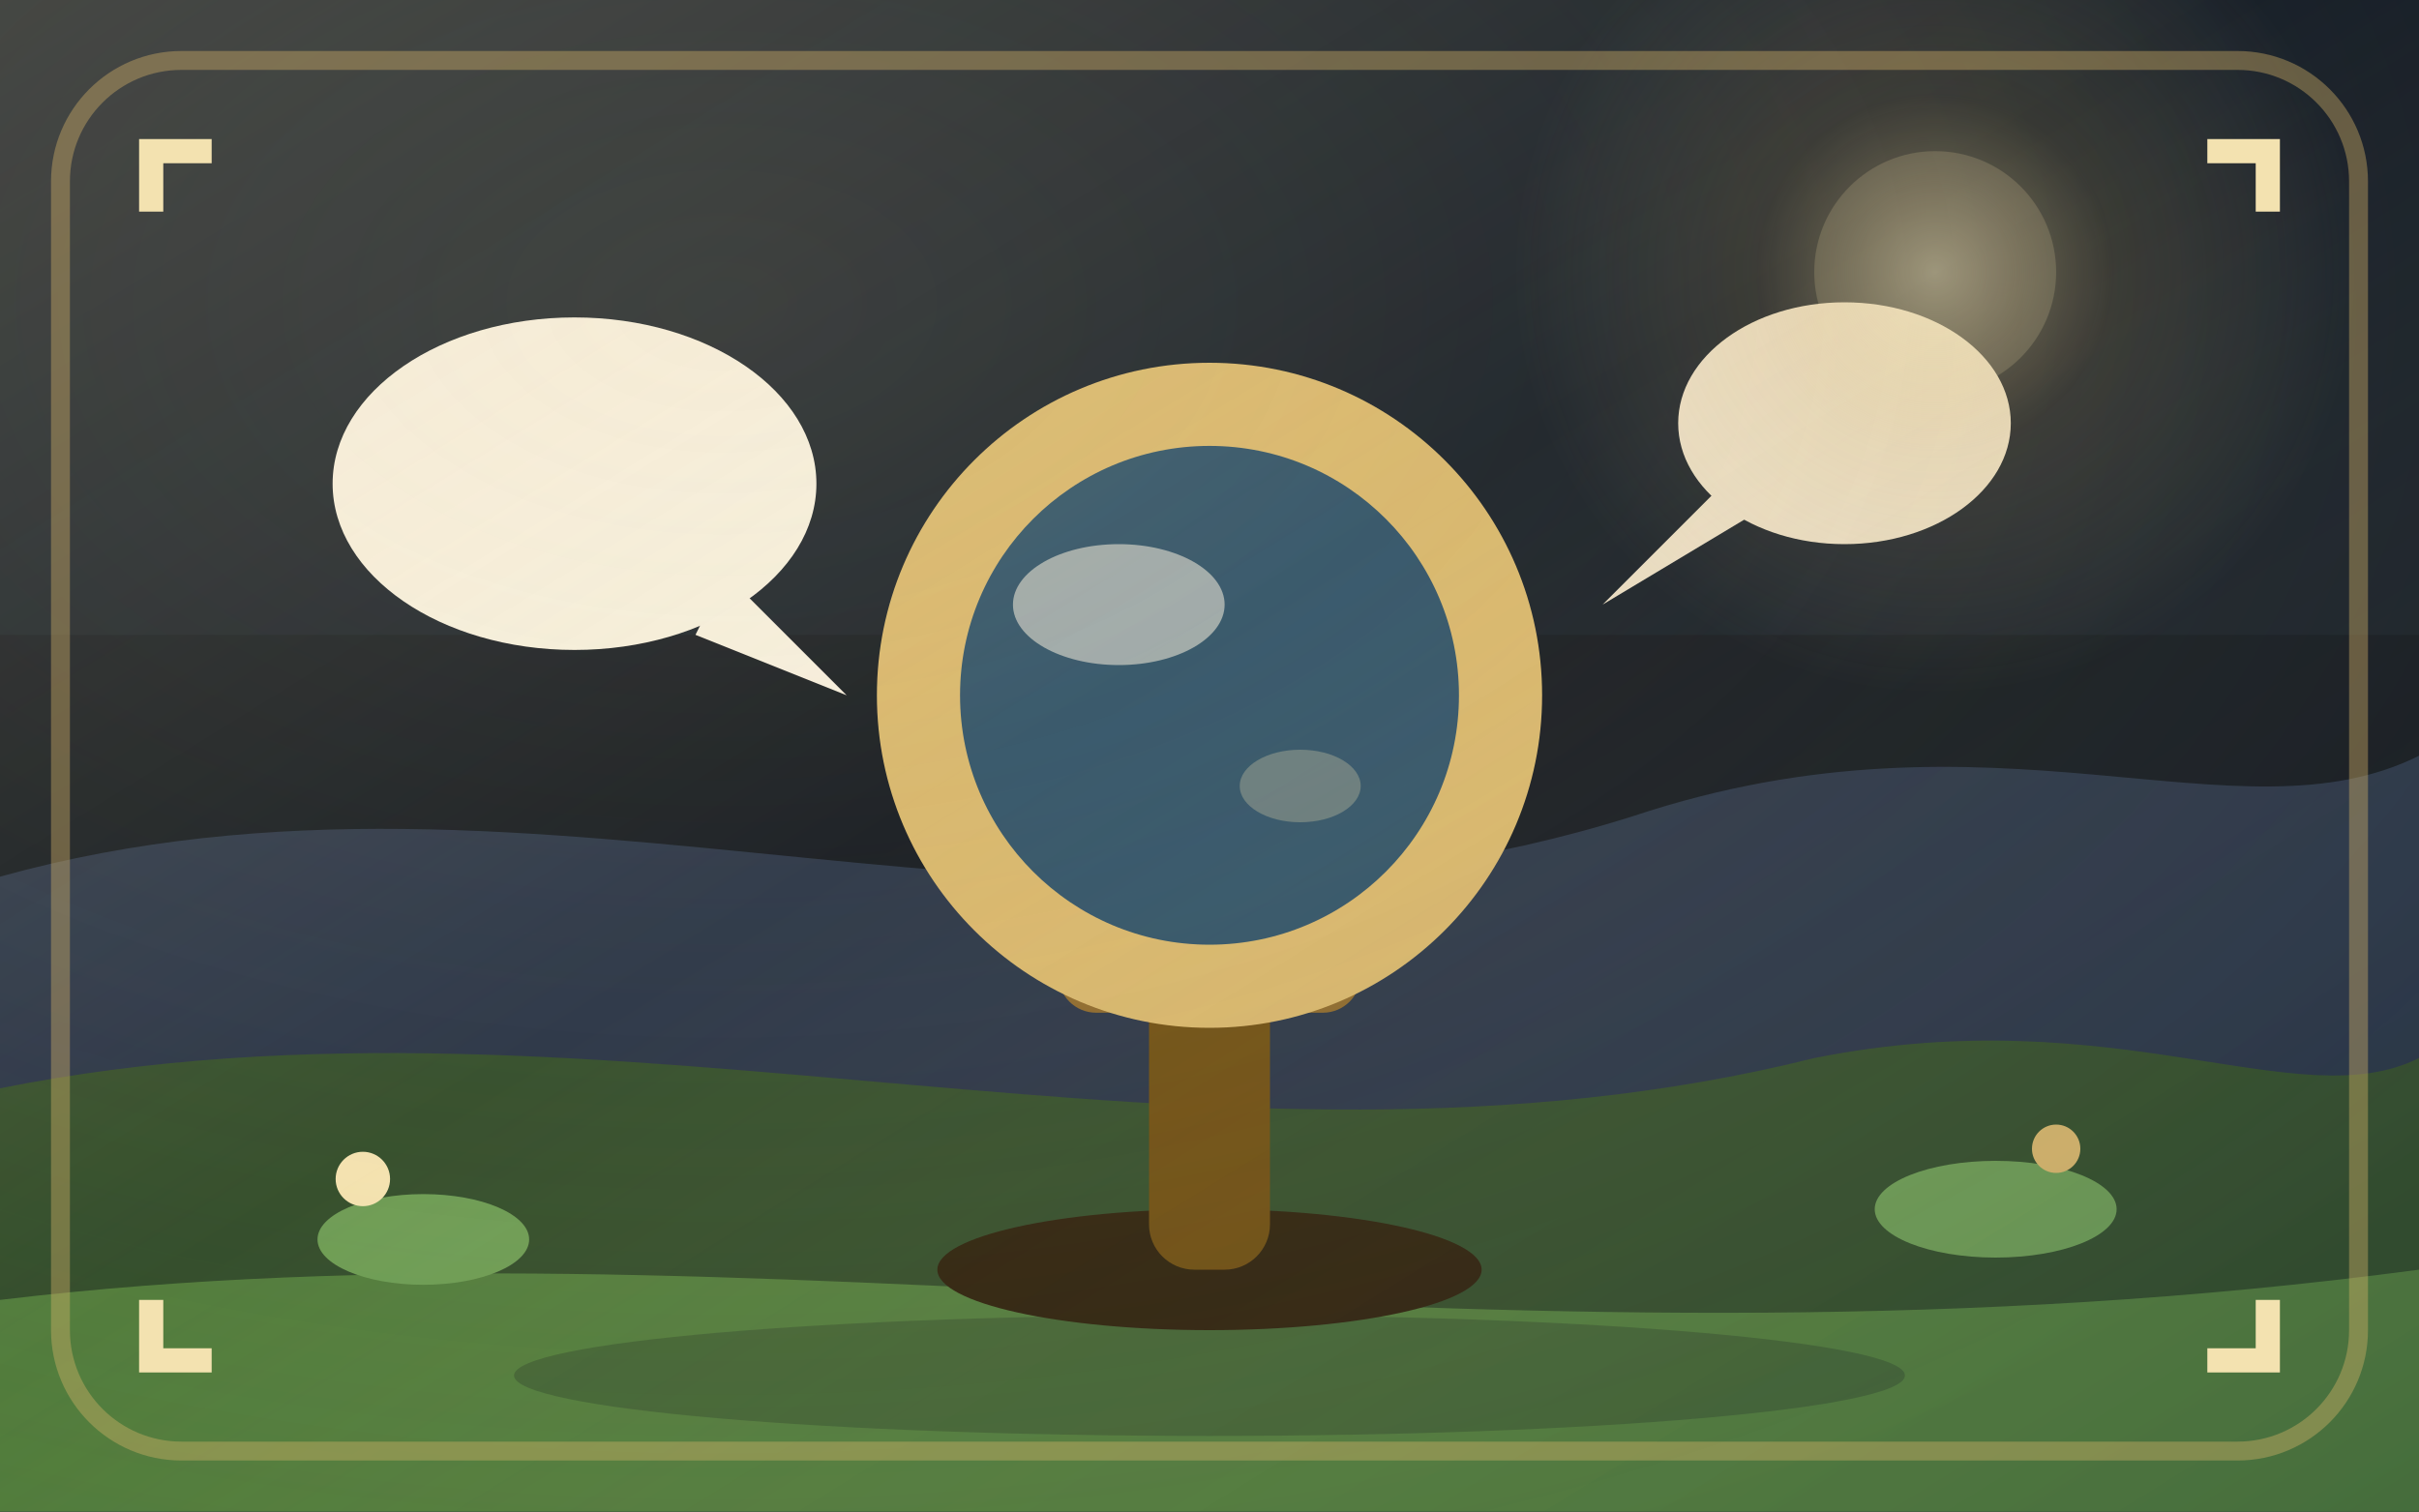
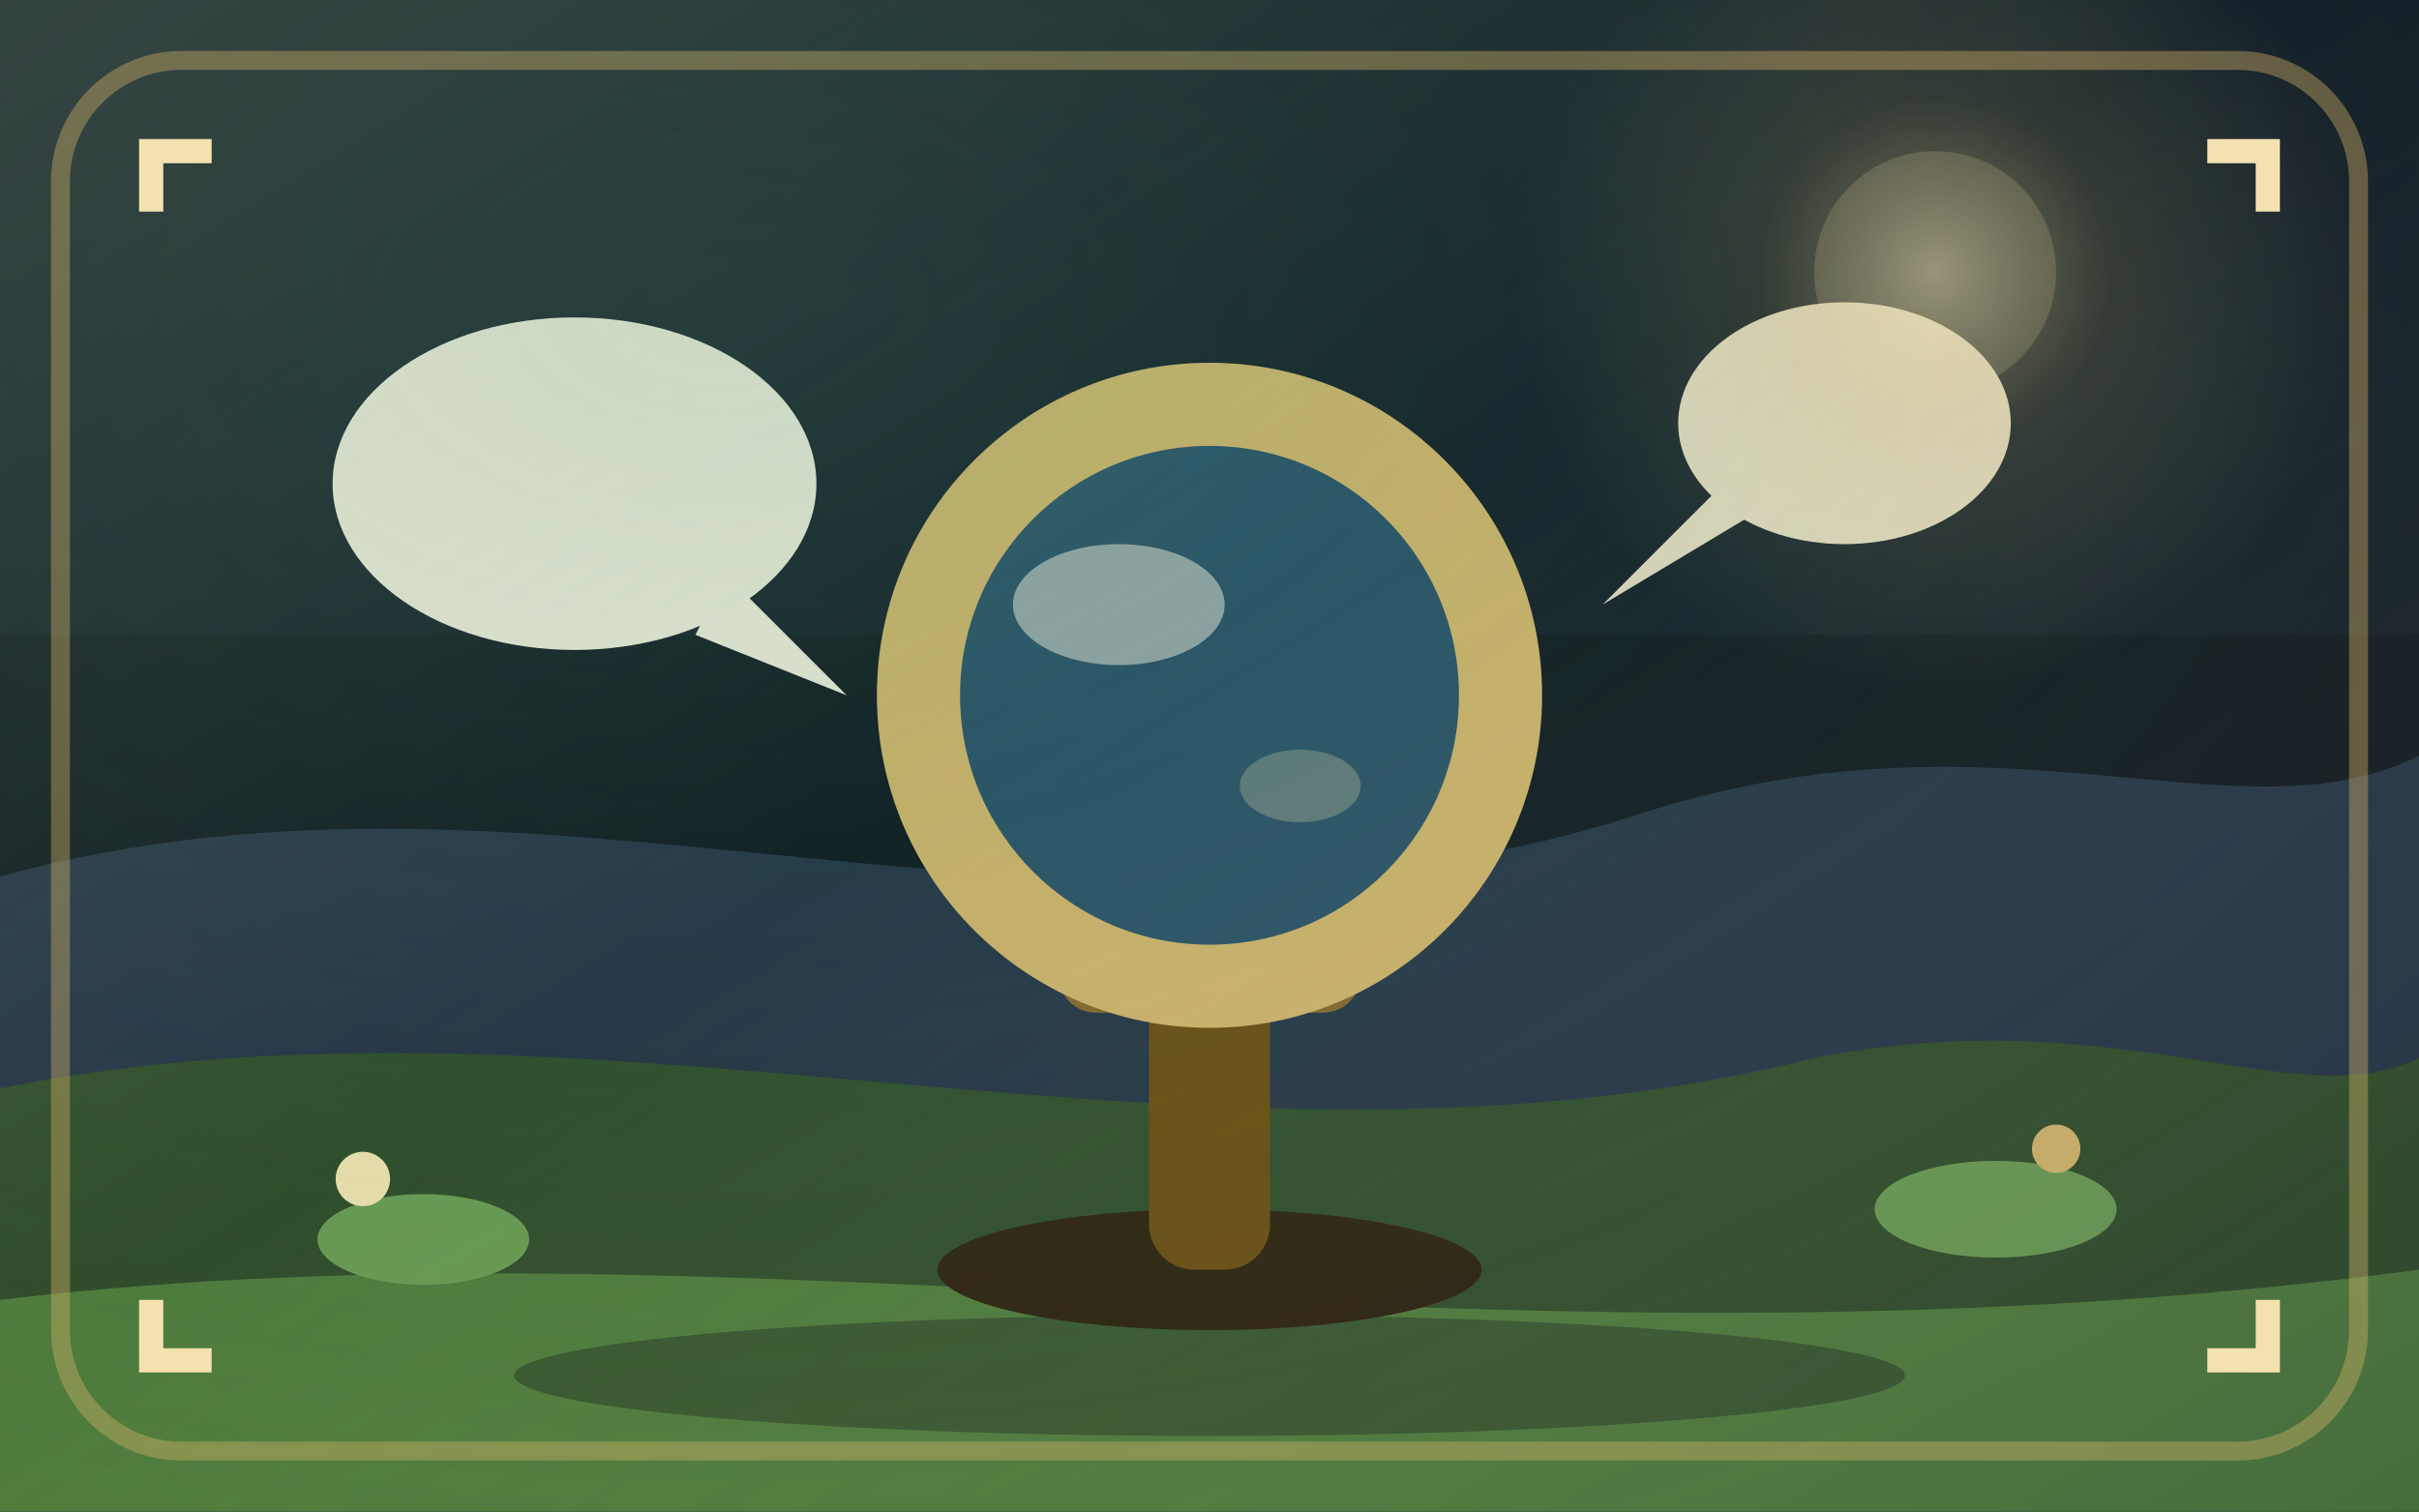
<svg xmlns="http://www.w3.org/2000/svg" viewBox="0 0 160 100">
  <defs id="lq-grade-defs">
    <linearGradient id="lq-key" x1="0" y1="0" x2="1" y2="1">
      <stop offset="0" stop-color="#f3e2b0" stop-opacity="0.16" />
      <stop offset="0.46" stop-color="#f3e2b0" stop-opacity="0" />
      <stop offset="1" stop-color="#163044" stop-opacity="0.18" />
    </linearGradient>
    <radialGradient id="lq-tint" cx="0.3" cy="0.2" r="0.9">
-       <stop offset="0" stop-color="#f3e2b0" stop-opacity="0.13" />
-       <stop offset="1" stop-color="#f3e2b0" stop-opacity="0" />
+       <stop offset="0" stop-color="#2f8a6a" stop-opacity="0.22" />
+       <stop offset="1" stop-color="#2f8a6a" stop-opacity="0" />
    </radialGradient>
    <radialGradient id="lq-gold" cx="0.5" cy="0.5" r="0.5">
      <stop offset="0" stop-color="#f3e2b0" stop-opacity="0.5" />
      <stop offset="0.42" stop-color="#d7b56a" stop-opacity="0.14" />
      <stop offset="1" stop-color="#f3e2b0" stop-opacity="0" />
    </radialGradient>
  </defs>
  <rect width="160" height="100" fill="#0e141c" />
  <rect width="160" height="42" fill="#121a24" />
  <circle cx="128" cy="18" r="8" fill="#f3e2b0" opacity="0.18" />
  <path d="M0 58 C36 48 70 66 108 54 C132 46 148 56 160 50 V100 H0 Z" fill="#243044" />
  <path d="M0 72 C40 64 80 80 120 70 C140 66 152 74 160 70 V100 H0 Z" fill="#2f4a28" />
  <path d="M0 86 C50 80 100 92 160 84 V100 H0 Z" fill="#4f7a3a" />
-   <ellipse id="lq-shadow" cx="80" cy="91" rx="46" ry="4" fill="#0a0f15" opacity="0.22" />
+   <ellipse id="lq-shadow" cx="80" cy="91" rx="46" ry="4" fill="#0a0f15" opacity="0.34" />
  <ellipse cx="28" cy="82" rx="7" ry="3" fill="#6a9a52" />
  <ellipse cx="132" cy="80" rx="8" ry="3.2" fill="#6a9a52" />
  <circle cx="24" cy="78" r="1.8" fill="#f3e2b0" />
  <circle cx="136" cy="76" r="1.6" fill="#d7b56a" />
  <ellipse cx="38" cy="32" rx="16" ry="11" fill="#f6efe0" />
  <path d="M48 38 L56 46 L46 42 Z" fill="#f6efe0" />
  <ellipse cx="122" cy="28" rx="11" ry="8" fill="#e8dcc4" />
  <path d="M114 32 L106 40 L116 34 Z" fill="#e8dcc4" />
  <ellipse cx="80" cy="84" rx="18" ry="4" fill="#2a1d0a" />
  <rect x="76" y="64" width="8" height="20" rx="3" fill="#6b4a0e" />
  <rect x="70" y="62" width="20" height="5" rx="2.5" fill="#8a6528" />
  <circle cx="80" cy="46" r="22" fill="#d7b56a" />
  <circle cx="80" cy="46" r="16.5" fill="#2a4e66" />
  <ellipse cx="74" cy="40" rx="7" ry="4" fill="#f6efe0" opacity="0.55" />
  <ellipse cx="86" cy="52" rx="4" ry="2.4" fill="#f3e2b0" opacity="0.28" />
  <g id="lq-grade" pointer-events="none">
    <rect width="160" height="100" fill="url(#lq-key)" />
    <rect width="160" height="100" fill="url(#lq-tint)" />
    <circle cx="128" cy="18" r="28" fill="url(#lq-gold)" />
  </g>
  <rect x="4" y="4" width="152" height="92" rx="8" fill="none" stroke="#d7b56a" stroke-opacity="0.4" stroke-width="1.25" />
  <g fill="none" stroke="#f3e2b0" stroke-width="1.6" stroke-linecap="butt">
    <path d="M10 14 V10 H14" />
    <path d="M146 10 H150 V14" />
    <path d="M10 86 V90 H14" />
    <path d="M150 86 V90 H146" />
  </g>
</svg>
